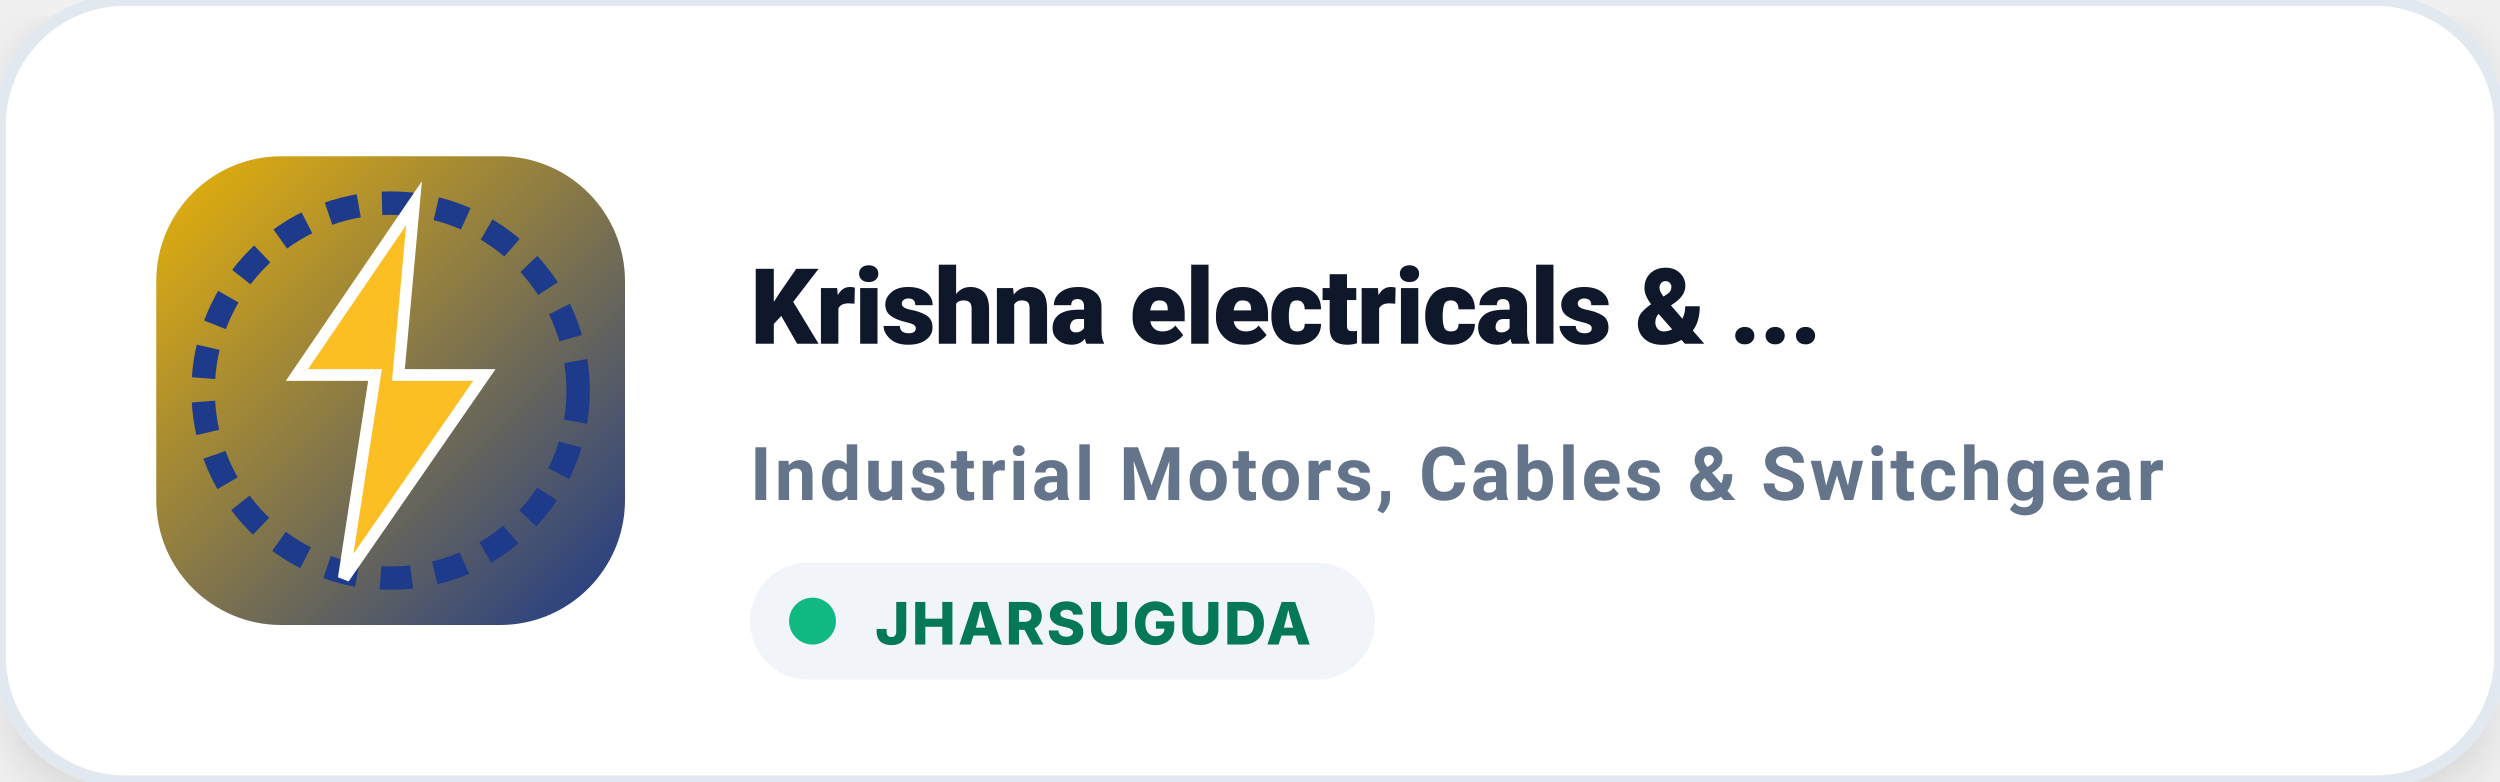
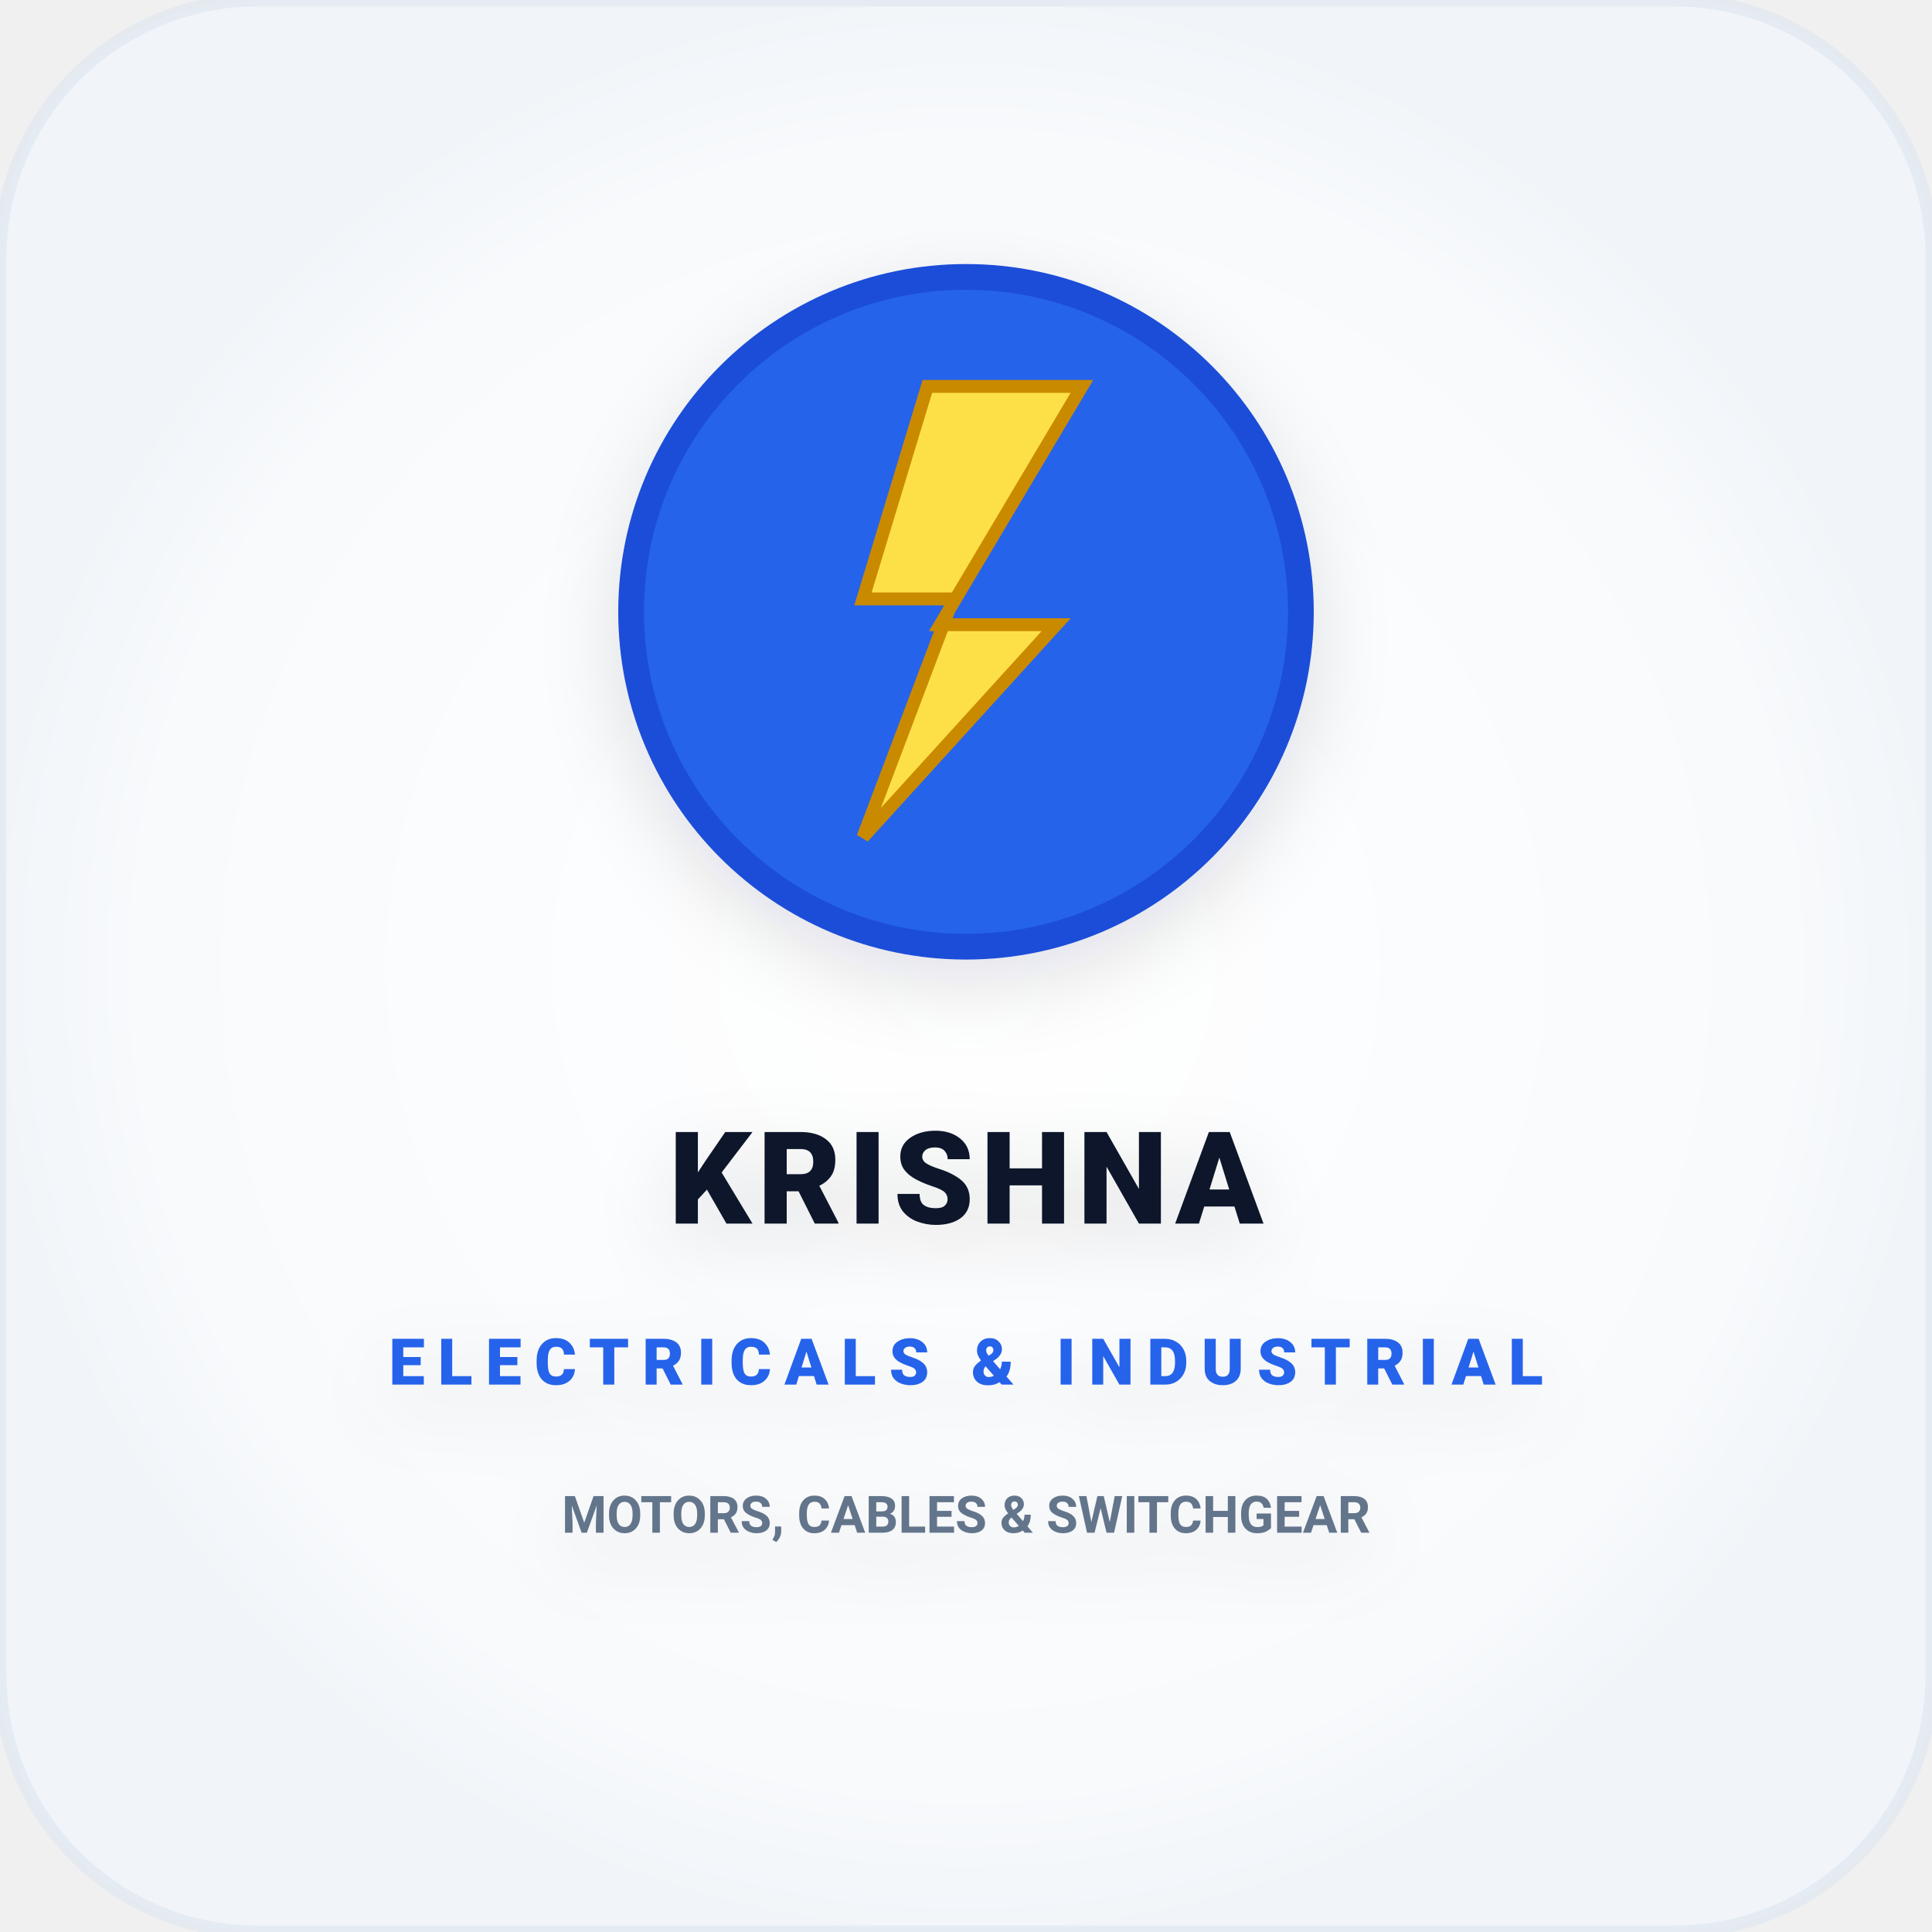
- <svg xmlns="http://www.w3.org/2000/svg" viewBox="0 0 320 100" width="320" height="100">
+ <svg xmlns="http://www.w3.org/2000/svg" viewBox="0 0 300 300" width="300" height="300">
  <defs>
-     <linearGradient id="grad" x1="0%" y1="0%" x2="100%" y2="100%">
-       <stop offset="0%" stop-color="#eab308" />
-       <stop offset="100%" stop-color="#1e3a8a" />
+     <radialGradient id="logoBgGrad" cx="50%" cy="50%" r="50%">
+       <stop offset="0%" stop-color="#ffffff" />
+       <stop offset="85%" stop-color="#f8fafc" />
+       <stop offset="100%" stop-color="#f1f5f9" />
+     </radialGradient>
+     <linearGradient id="goldGrad" x1="0%" y1="0%" x2="100%" y2="100%">
+       <stop offset="0%" stop-color="#fde047" />
+       <stop offset="50%" stop-color="#eab308" />
+       <stop offset="100%" stop-color="#ca8a04" />
    </linearGradient>
-     <filter id="shadow" x="-10%" y="-10%" width="120%" height="120%">
-       <feDropShadow dx="0" dy="2" stdDeviation="3" flood-opacity="0.12" />
+     <filter id="logoShadow" x="-20%" y="-20%" width="140%" height="140%">
+       <feDropShadow dx="0" dy="4" stdDeviation="6" flood-color="#0f172a" flood-opacity="0.12" />
    </filter>
  </defs>
-   <rect width="320" height="100" rx="16" fill="#ffffff" stroke="#e2e8f0" stroke-width="1.5" filter="url(#shadow)" />
-   <g>
-     <rect x="20" y="20" width="60" height="60" rx="16" fill="url(#grad)" />
-     <circle cx="50" cy="50" r="24" fill="none" stroke="#1e3a8a" stroke-width="3" stroke-dasharray="4,3" />
-     <polygon points="53,26 38,48 48,48 44,74 62,48 51,48" fill="#fbbf24" stroke="#ffffff" stroke-width="1.5" />
-   </g>
-   <text x="96" y="44" font-family="-apple-system, BlinkMacSystemFont, 'Segoe UI', Roboto, 'Noto Sans', sans-serif" font-size="13.5" font-weight="800" fill="#0f172a" letter-spacing="-0.2px">
-     Krishna electricals &amp; ...
-   </text>
-   <text x="96" y="64" font-family="-apple-system, BlinkMacSystemFont, 'Segoe UI', Roboto, 'Noto Sans', sans-serif" font-size="9.5" font-weight="600" fill="#64748b" letter-spacing="0.4px">
-     Industrial Motors, Cables &amp; Switchgear
-   </text>
-   <g transform="translate(96, 72)">
-     <rect width="80" height="15" rx="7.5" fill="#f1f5f9" />
-     <circle cx="8" cy="7.5" r="3" fill="#10b981" />
-     <text x="16" y="10.5" font-family="-apple-system, BlinkMacSystemFont, sans-serif" font-size="7.5" font-weight="800" fill="#047857" letter-spacing="0.3px">JHARSUGUDA</text>
+   <rect width="300" height="300" rx="40" fill="url(#logoBgGrad)" />
+   <rect width="300" height="300" rx="40" fill="none" stroke="#e2e8f0" stroke-width="2" opacity="0.8" />
+   <g filter="url(#logoShadow)">
+     <g transform="translate(150, 95)">
+       <circle cx="0" cy="0" r="52" fill="#2563eb" stroke="#1d4ed8" stroke-width="4" />
+       <polygon points="-6,-35 18,-35 -4,2 14,2 -16,35 -2,-2 -16,-2" fill="#fde047" stroke="#ca8a04" stroke-width="2" />
+     </g>
+     <text x="150" y="190" font-family="-apple-system, BlinkMacSystemFont, 'Segoe UI', Roboto, sans-serif" font-size="20" font-weight="900" fill="#0f172a" text-anchor="middle" letter-spacing="1">KRISHNA</text>
+     <text x="150" y="215" font-family="-apple-system, BlinkMacSystemFont, 'Segoe UI', Roboto, sans-serif" font-size="10" font-weight="800" fill="#2563eb" text-anchor="middle" letter-spacing="2">ELECTRICALS &amp; INDUSTRIAL</text>
+     <text x="150" y="238" font-family="-apple-system, BlinkMacSystemFont, 'Segoe UI', Roboto, sans-serif" font-size="8" font-weight="700" fill="#64748b" text-anchor="middle">MOTORS, CABLES &amp; SWITCHGEAR</text>
  </g>
</svg>
